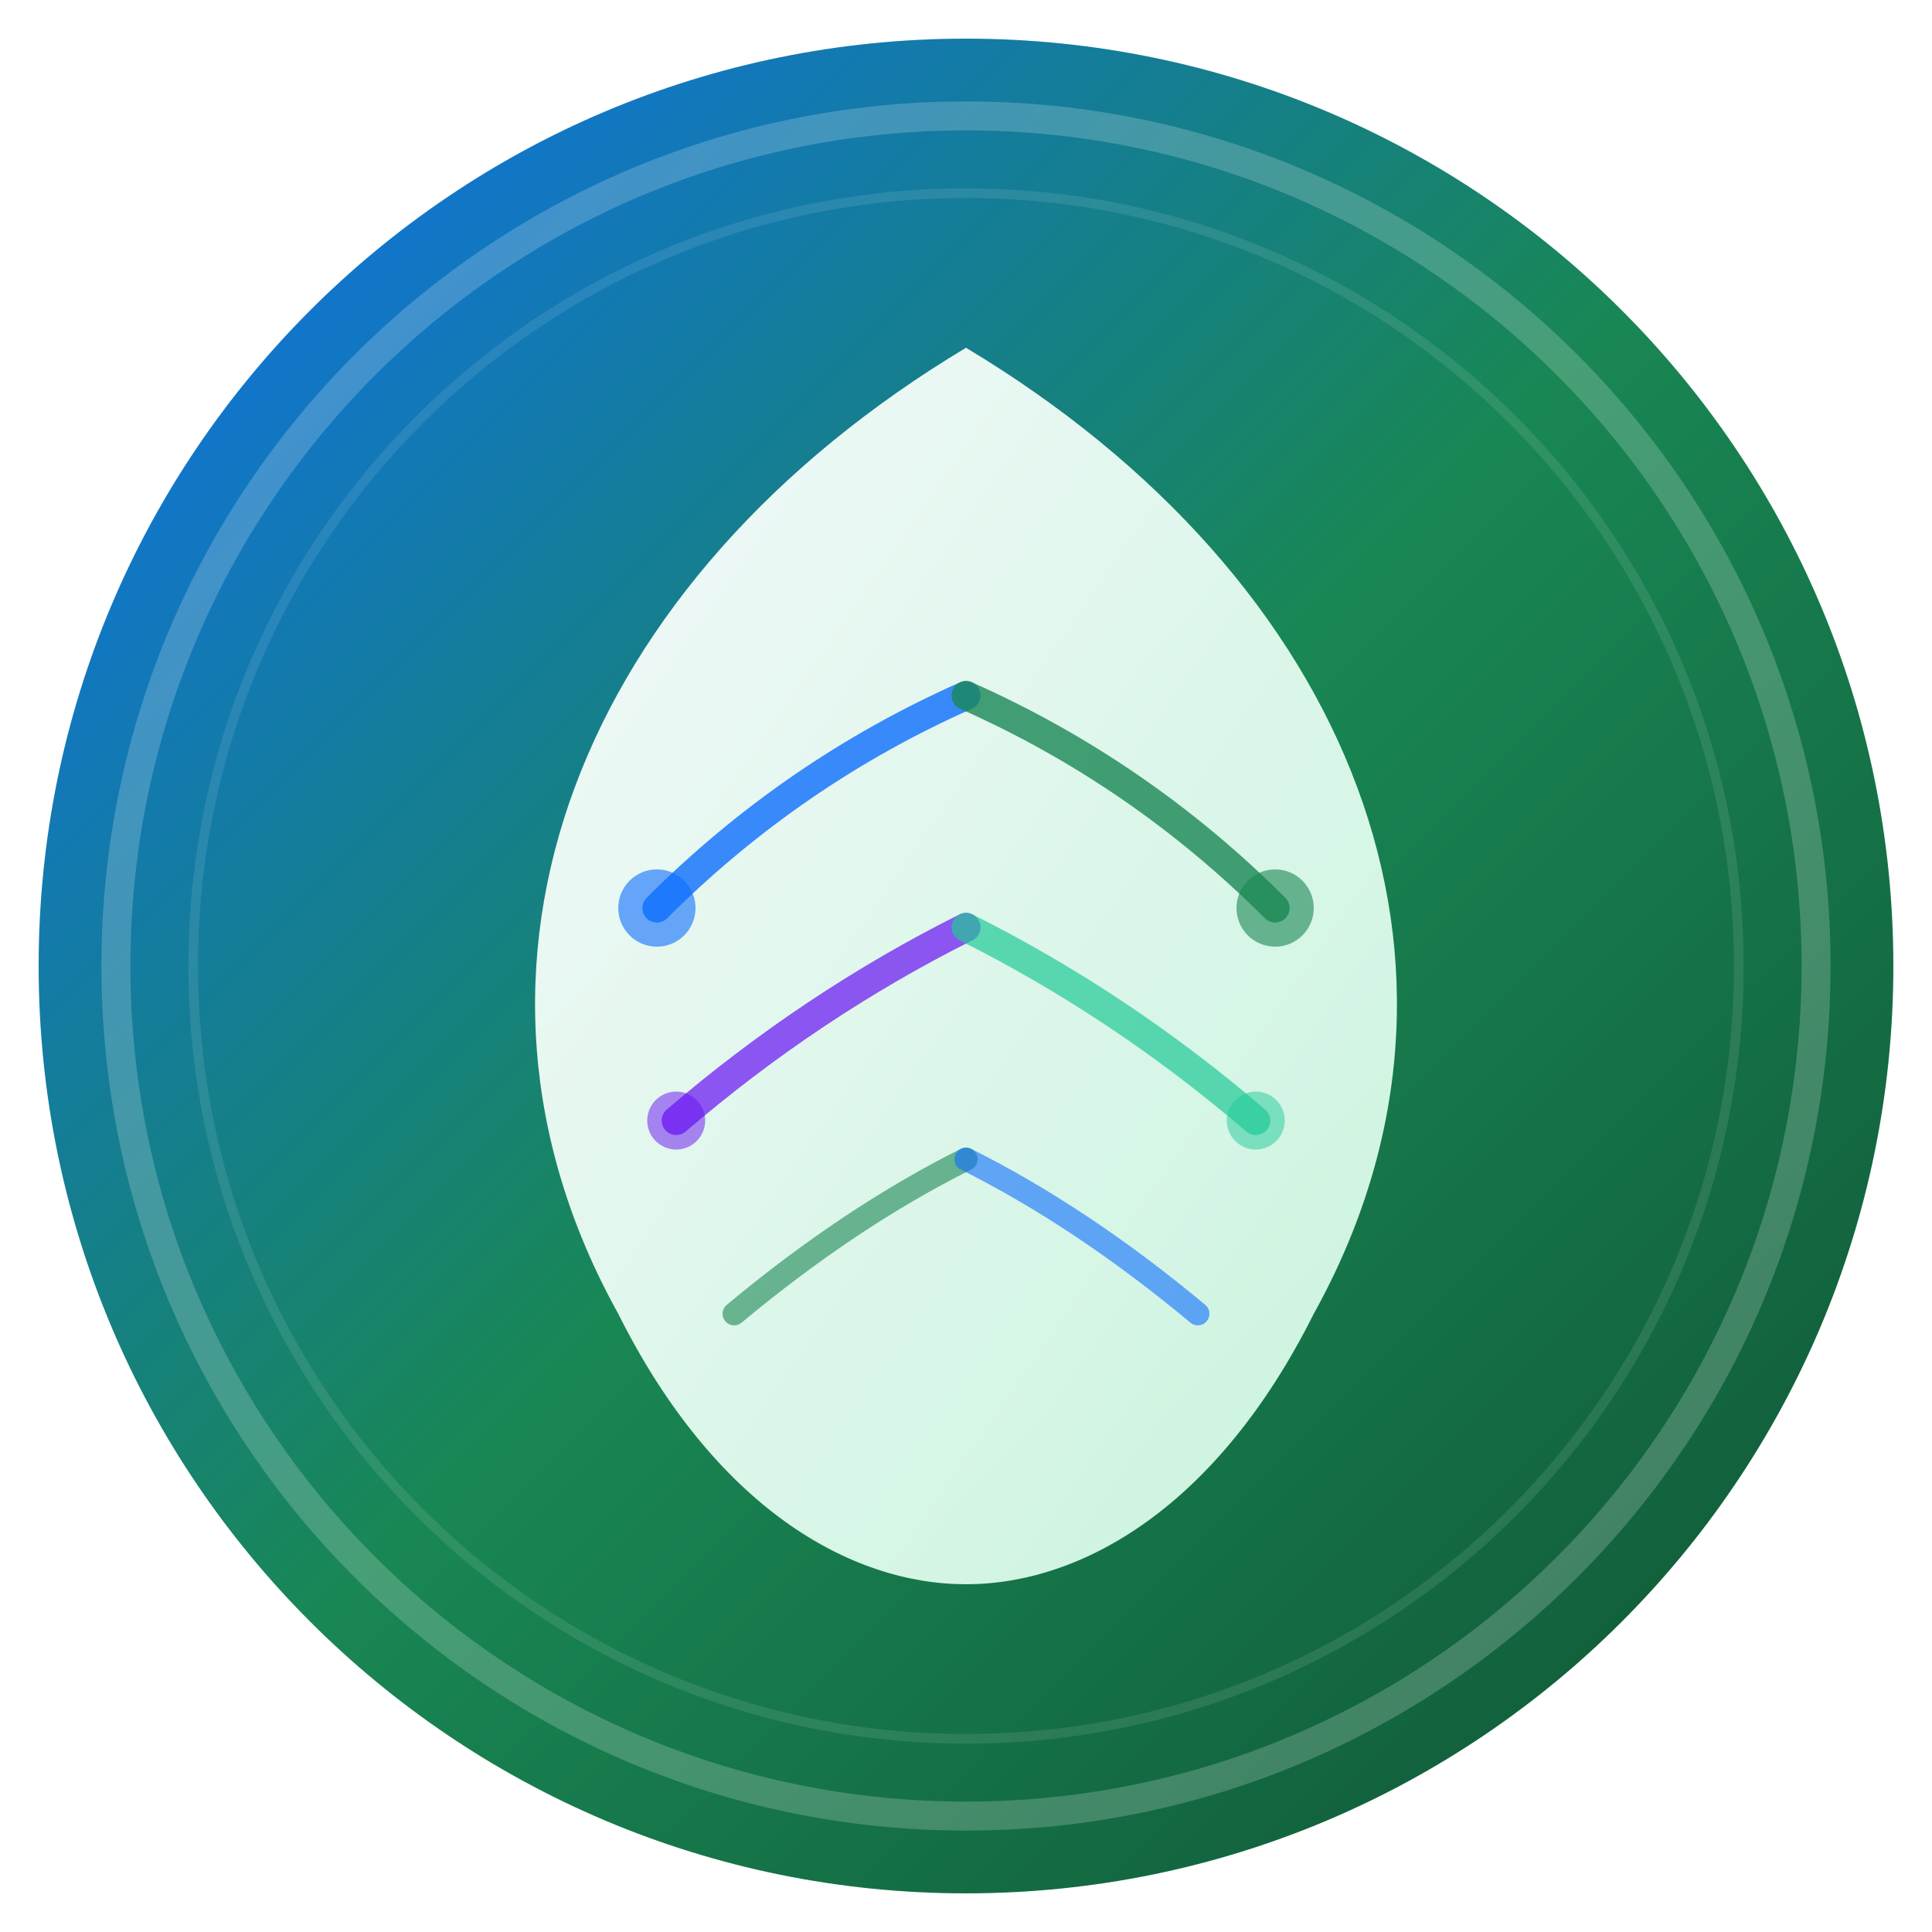
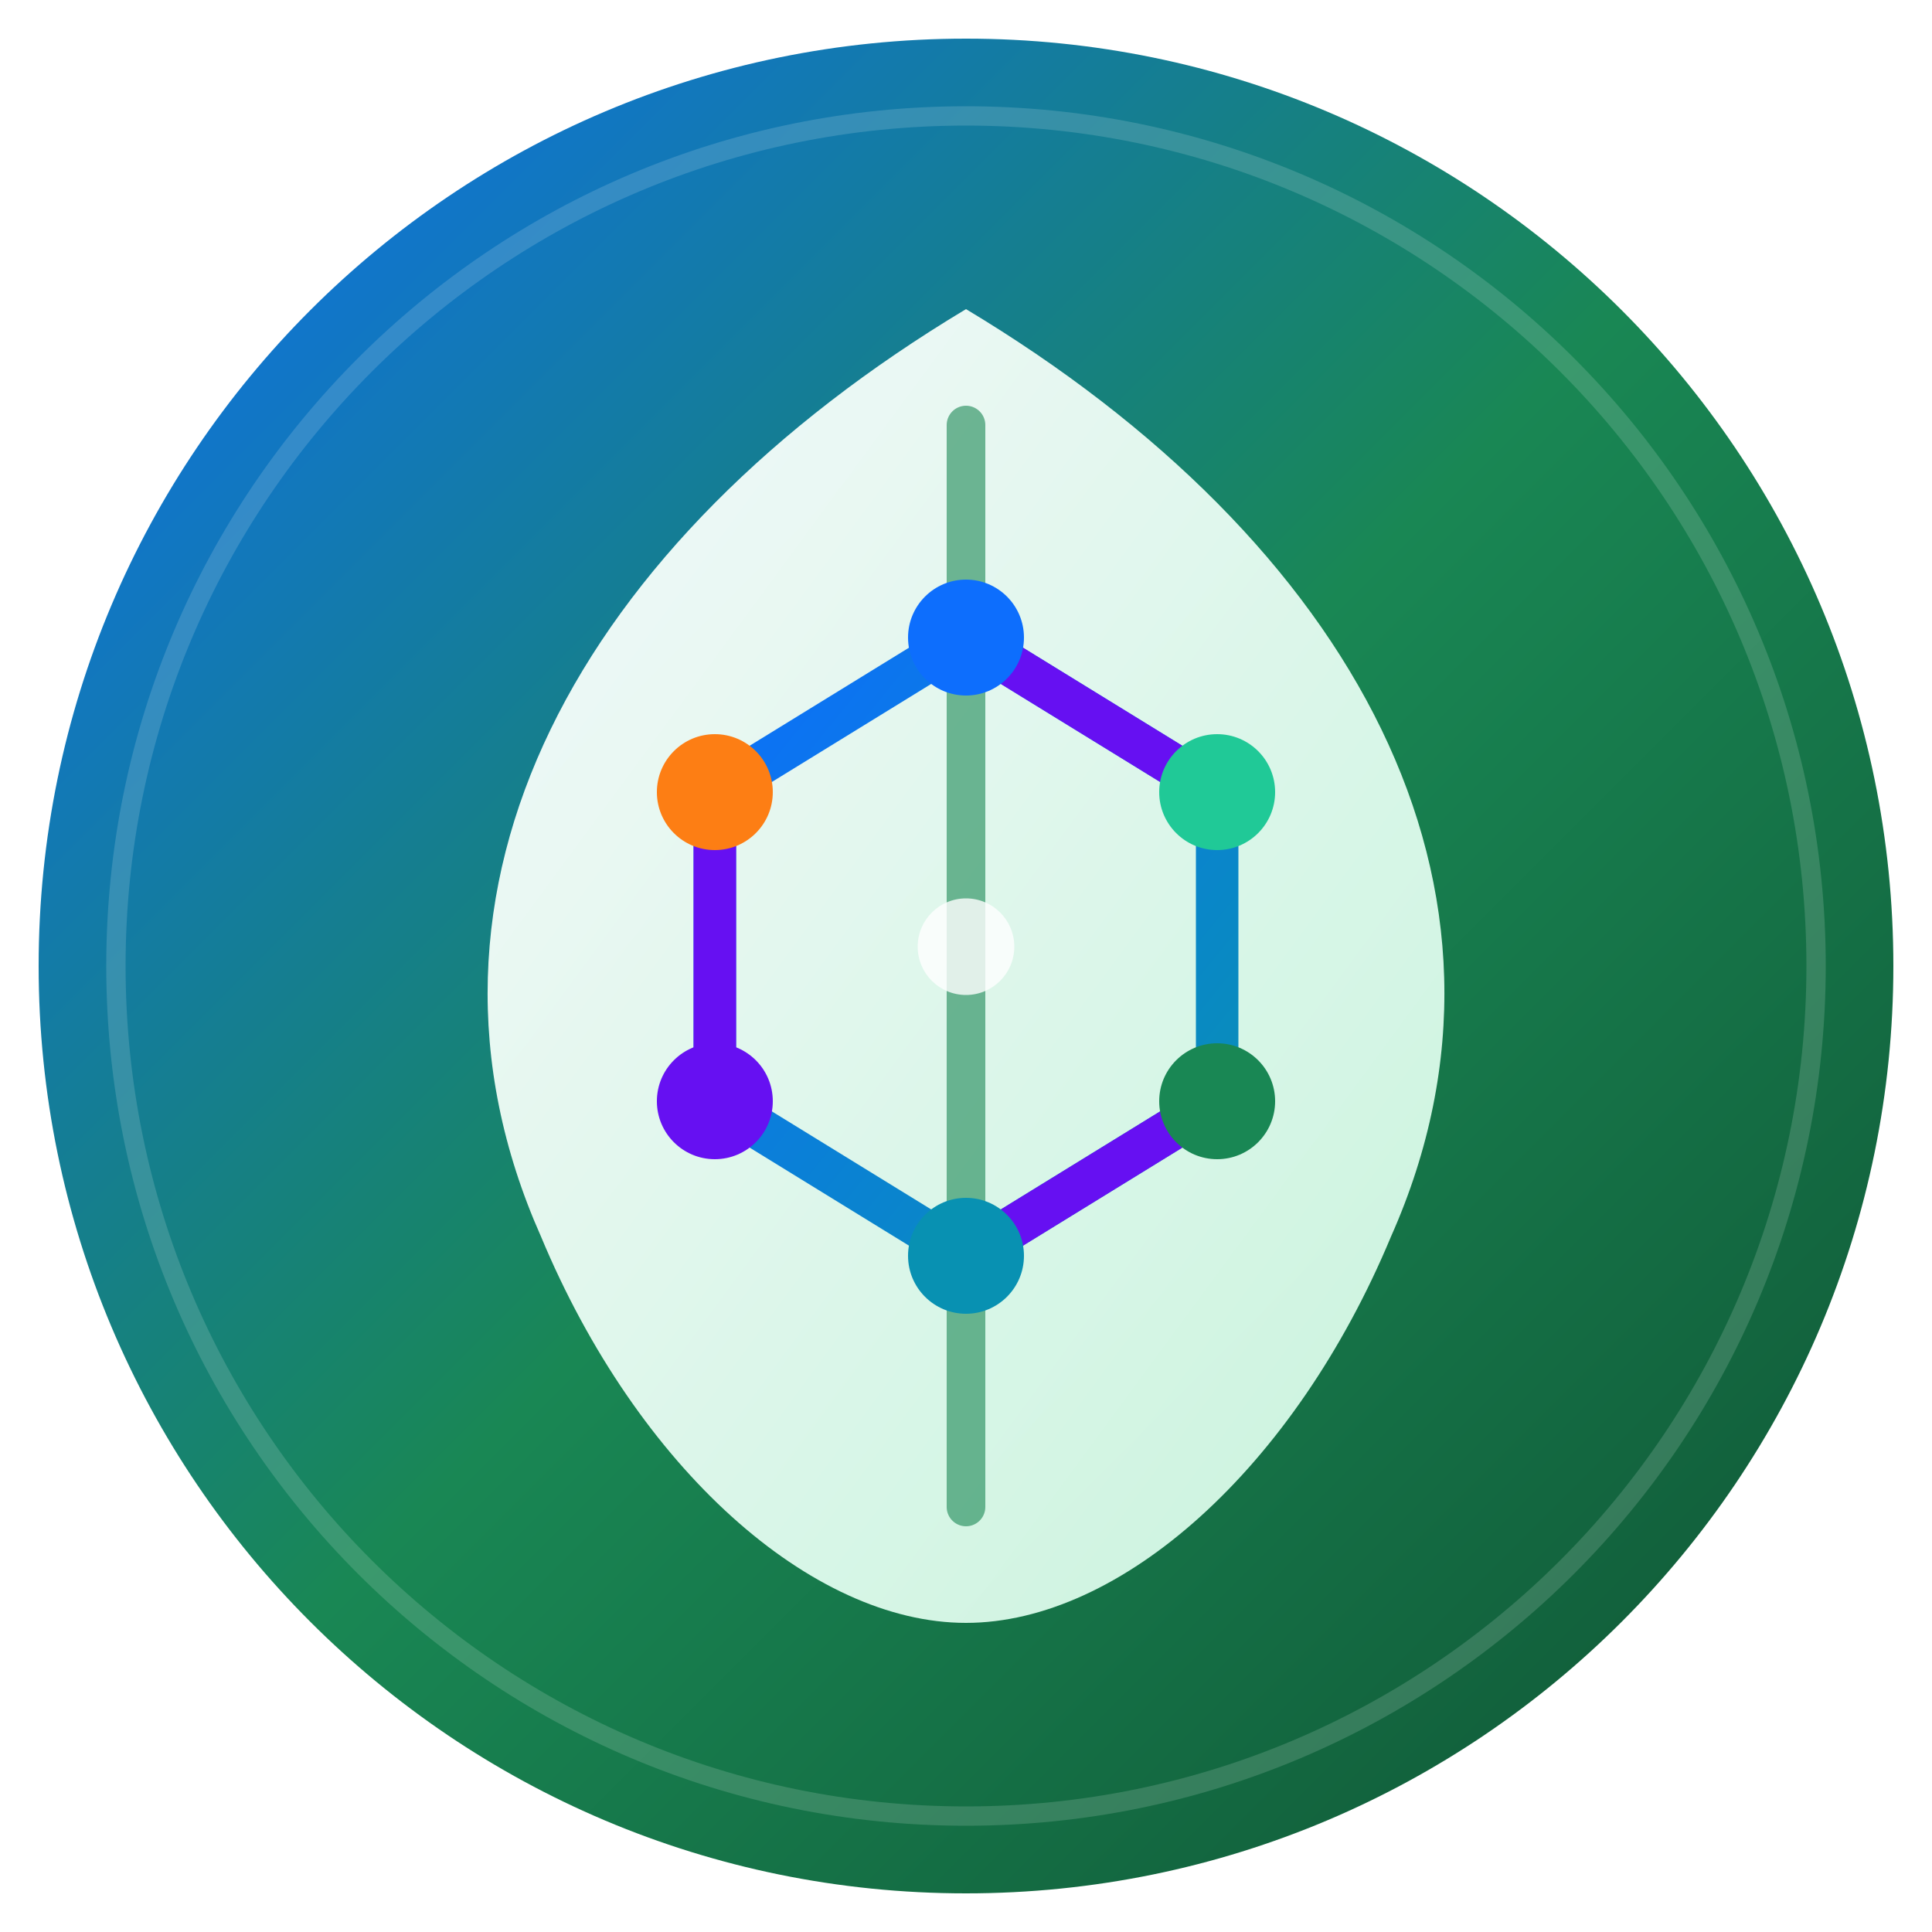
<svg xmlns="http://www.w3.org/2000/svg" viewBox="0 0 100 100">
  <defs>
    <linearGradient id="bgGrad" x1="0%" y1="0%" x2="100%" y2="100%">
      <stop offset="0%" style="stop-color:#0d6efd" />
      <stop offset="50%" style="stop-color:#198754" />
      <stop offset="100%" style="stop-color:#0f5132" />
    </linearGradient>
    <linearGradient id="leafGrad" x1="0%" y1="0%" x2="100%" y2="100%">
      <stop offset="0%" style="stop-color:#ffffff" />
      <stop offset="100%" style="stop-color:#d1fae5" />
    </linearGradient>
-     <linearGradient id="veinGrad" x1="0%" y1="0%" x2="0%" y2="100%">
+     <linearGradient id="ringGrad" x1="0%" y1="0%" x2="100%" y2="100%">
      <stop offset="0%" style="stop-color:#0d6efd" />
-       <stop offset="100%" style="stop-color:#198754" />
+       <stop offset="100%" style="stop-color:#0891b2" />
    </linearGradient>
  </defs>
  <circle cx="50" cy="50" r="48" fill="url(#bgGrad)" />
-   <circle cx="50" cy="50" r="44" fill="none" stroke="rgba(255,255,255,0.2)" stroke-width="1.5" />
-   <circle cx="50" cy="50" r="40" fill="none" stroke="rgba(255,255,255,0.1)" stroke-width="0.5" />
-   <path d="M50 18 C30 30, 22 50, 32 68 C37 78, 44 82, 50 82 C56 82, 63 78, 68 68 C78 50, 70 30, 50 18Z" fill="url(#leafGrad)" opacity="0.95" />
-   <path d="M50 24 Q50 50 50 76" stroke="url(#veinGrad)" stroke-width="2.5" fill="none" stroke-linecap="round" />
-   <path d="M50 36 Q41 40 34 47" stroke="#0d6efd" stroke-width="1.5" fill="none" stroke-linecap="round" opacity="0.8" />
-   <path d="M50 36 Q59 40 66 47" stroke="#198754" stroke-width="1.5" fill="none" stroke-linecap="round" opacity="0.8" />
-   <path d="M50 48 Q42 52 35 58" stroke="#6610f2" stroke-width="1.5" fill="none" stroke-linecap="round" opacity="0.7" />
-   <path d="M50 48 Q58 52 65 58" stroke="#20c997" stroke-width="1.5" fill="none" stroke-linecap="round" opacity="0.7" />
-   <path d="M50 60 Q44 63 38 68" stroke="#198754" stroke-width="1.2" fill="none" stroke-linecap="round" opacity="0.6" />
-   <path d="M50 60 Q56 63 62 68" stroke="#0d6efd" stroke-width="1.2" fill="none" stroke-linecap="round" opacity="0.6" />
-   <circle cx="34" cy="47" r="2" fill="#0d6efd" opacity="0.6" />
-   <circle cx="66" cy="47" r="2" fill="#198754" opacity="0.6" />
-   <circle cx="35" cy="58" r="1.5" fill="#6610f2" opacity="0.5" />
-   <circle cx="65" cy="58" r="1.5" fill="#20c997" opacity="0.5" />
+   <circle cx="50" cy="50" r="44" fill="none" stroke="rgba(255,255,255,0.15)" stroke-width="1" />
+   <path d="M50 16 C30 28, 20 46, 28 64 C33 76, 42 84, 50 84 C58 84, 67 76, 72 64 C80 46, 70 28, 50 16Z" fill="url(#leafGrad)" opacity="0.95" />
+   <line x1="50" y1="22" x2="50" y2="78" stroke="#198754" stroke-width="2" stroke-linecap="round" opacity="0.6" />
+   <polygon points="50,33 63,41 63,57 50,65 37,57 37,41" fill="none" stroke="url(#ringGrad)" stroke-width="2.2" stroke-linejoin="round" />
+   <line x1="50" y1="33" x2="63" y2="41" stroke="#6610f2" stroke-width="2.2" />
+   <line x1="63" y1="57" x2="50" y2="65" stroke="#6610f2" stroke-width="2.2" />
+   <line x1="37" y1="41" x2="37" y2="57" stroke="#6610f2" stroke-width="2.2" />
+   <circle cx="50" cy="33" r="3" fill="#0d6efd" />
+   <circle cx="63" cy="41" r="3" fill="#20c997" />
+   <circle cx="63" cy="57" r="3" fill="#198754" />
+   <circle cx="50" cy="65" r="3" fill="#0891b2" />
+   <circle cx="37" cy="57" r="3" fill="#6610f2" />
+   <circle cx="37" cy="41" r="3" fill="#fd7e14" />
+   <circle cx="50" cy="49" r="2.5" fill="rgba(255,255,255,0.8)" />
</svg>
